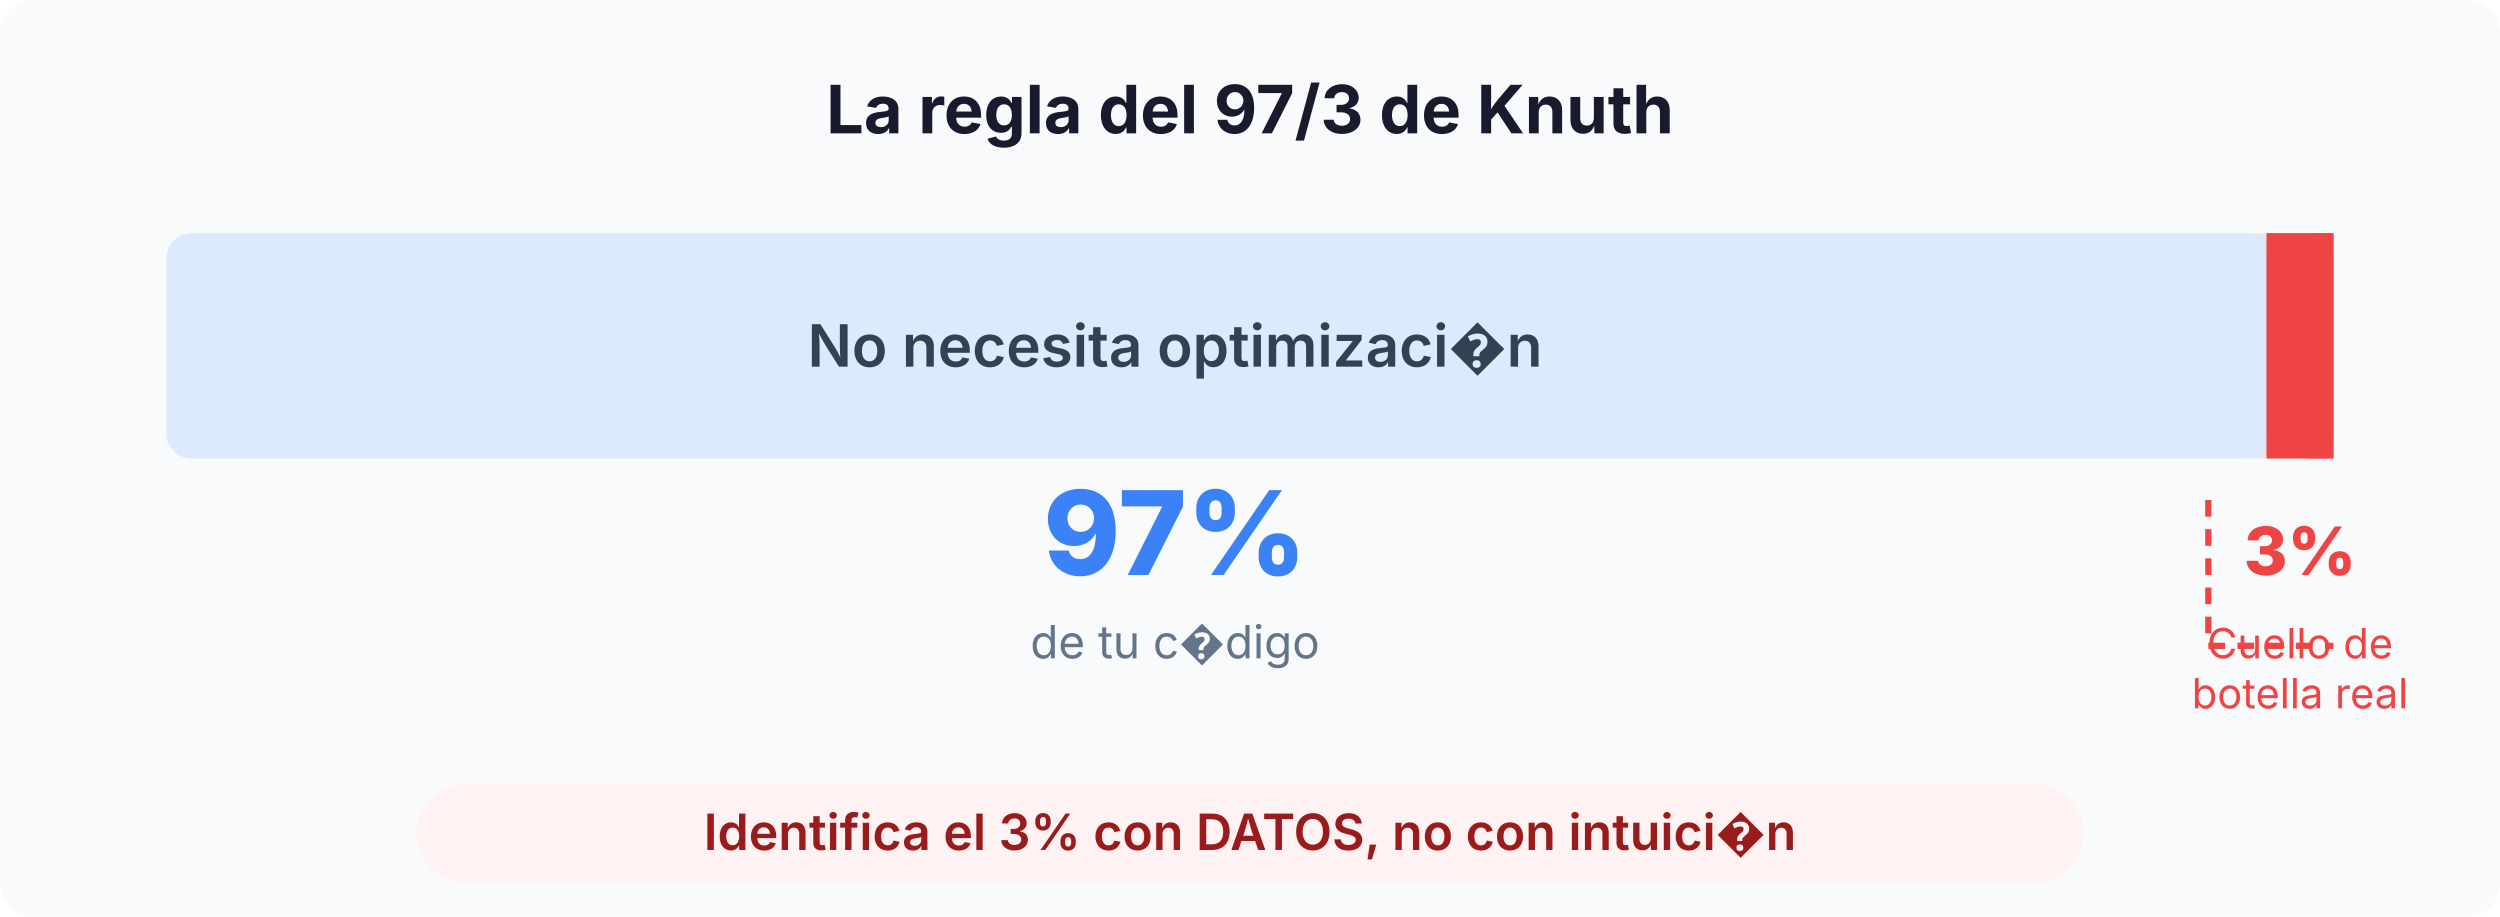
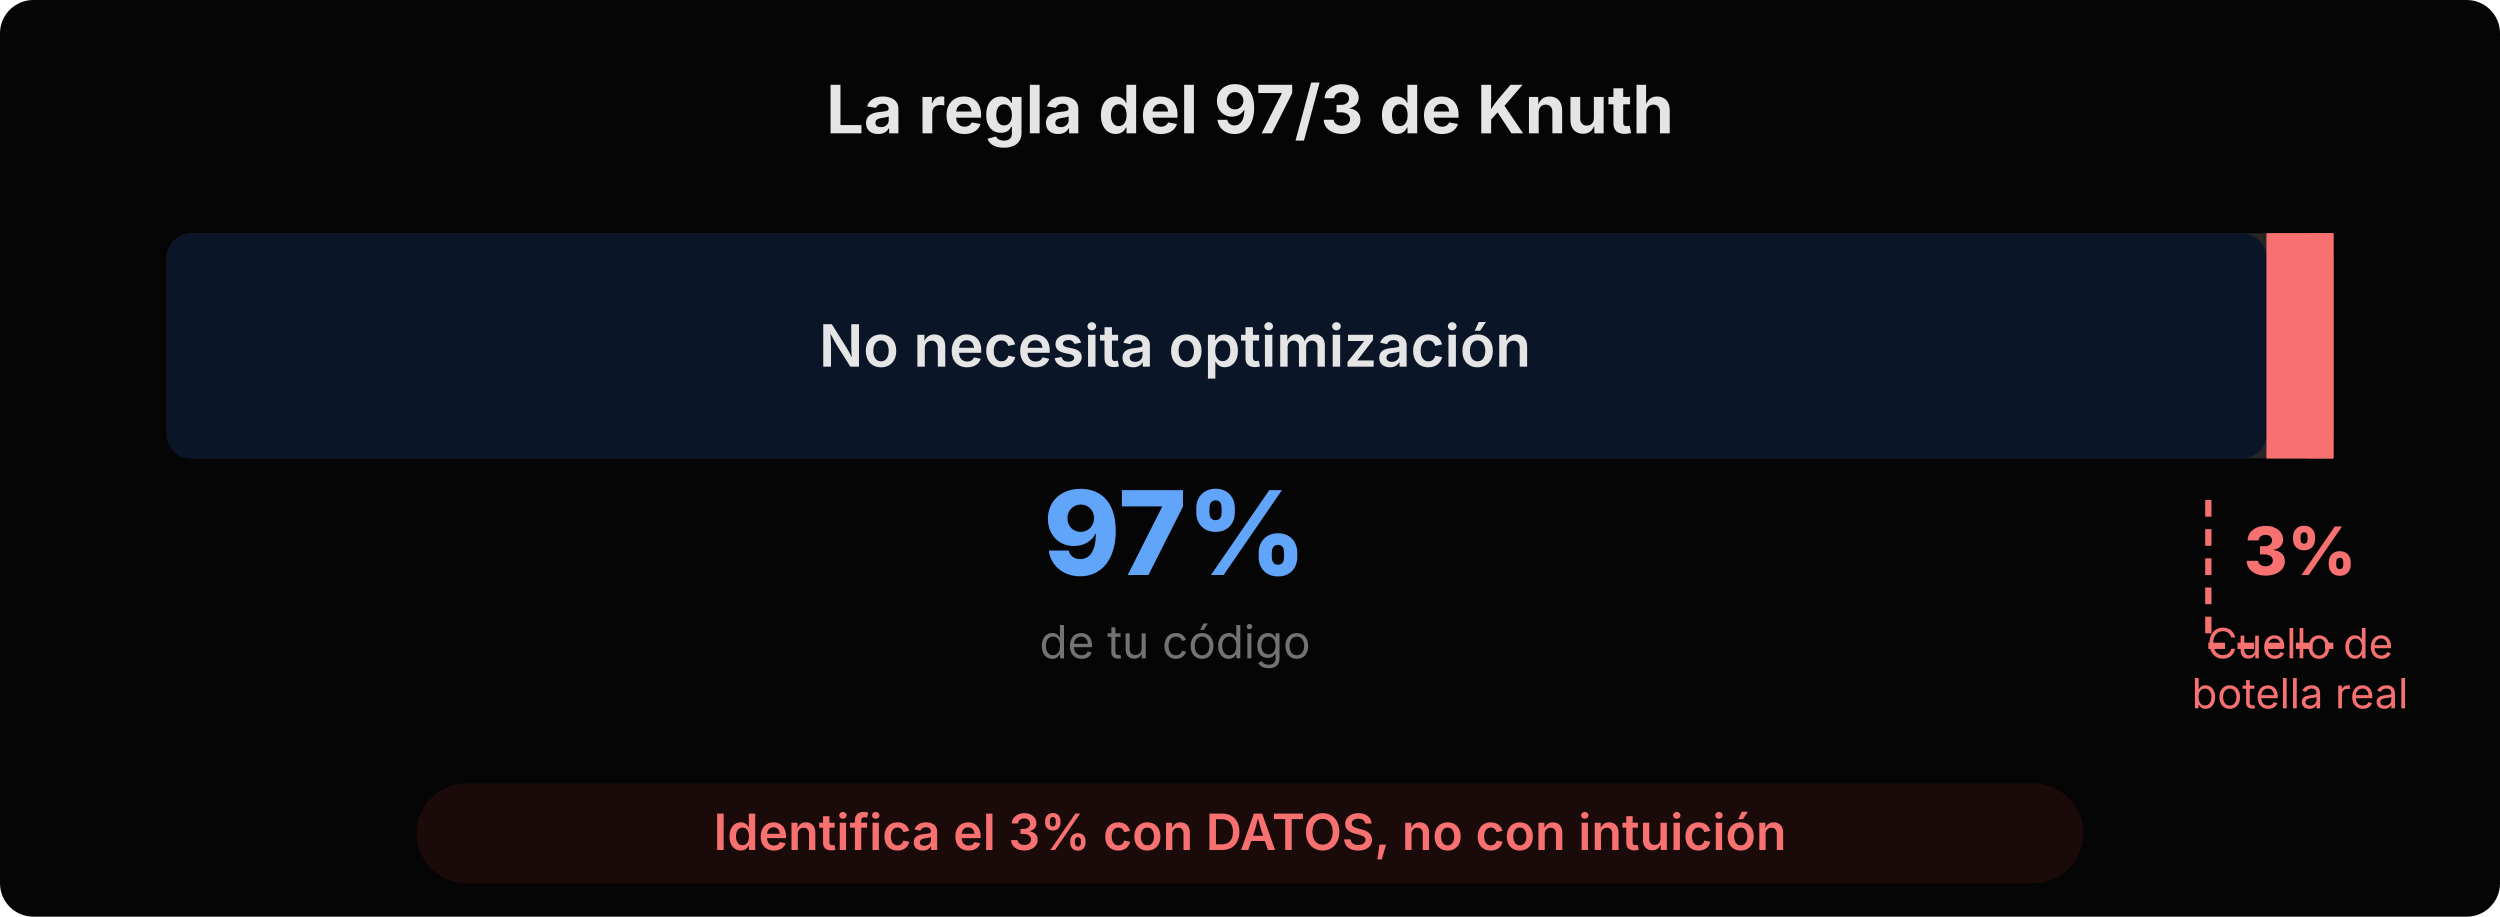
<svg xmlns="http://www.w3.org/2000/svg" width="600" height="220" viewBox="0 0 600 220">
-   <rect width="600" height="220" fill="#f8fafc" rx="8" />
-   <text x="300" y="32" text-anchor="middle" font-family="-apple-system, BlinkMacSystemFont, 'Segoe UI', sans-serif" font-size="16" font-weight="700" fill="#1a1a2e">La regla del 97/3 de Knuth</text>
-   <rect x="40" y="56" width="520" height="54" rx="6" fill="#e2e8f0" />
-   <rect x="40" y="56" width="504" height="54" rx="6" fill="#dbeafe" />
-   <text x="282" y="88" text-anchor="middle" font-family="-apple-system, BlinkMacSystemFont, 'Segoe UI', sans-serif" font-size="14" font-weight="600" fill="#334155">No necesita optimizaci�n</text>
-   <rect x="544" y="56" width="16" height="54" rx="0" fill="#ef4444" />
-   <rect x="544" y="56" width="16" height="54" fill="#ef4444" />
-   <rect x="554" y="56" width="6" height="54" rx="0 6 6 0" fill="#ef4444" />
-   <text x="282" y="138" text-anchor="middle" font-family="-apple-system, BlinkMacSystemFont, 'Segoe UI', sans-serif" font-size="28" font-weight="800" fill="#3b82f6">97%</text>
-   <text x="552" y="138" text-anchor="middle" font-family="-apple-system, BlinkMacSystemFont, 'Segoe UI', sans-serif" font-size="16" font-weight="800" fill="#ef4444">3%</text>
-   <line x1="530" y1="120" x2="530" y2="155" stroke="#ef4444" stroke-width="1.5" stroke-dasharray="4,3" />
-   <line x1="530" y1="155" x2="560" y2="155" stroke="#ef4444" stroke-width="1.5" stroke-dasharray="4,3" />
-   <text x="282" y="158" text-anchor="middle" font-family="-apple-system, BlinkMacSystemFont, 'Segoe UI', sans-serif" font-size="11" fill="#64748b">de tu c�digo</text>
-   <text x="552" y="158" text-anchor="middle" font-family="-apple-system, BlinkMacSystemFont, 'Segoe UI', sans-serif" font-size="10" fill="#ef4444">Cuello de</text>
-   <text x="552" y="170" text-anchor="middle" font-family="-apple-system, BlinkMacSystemFont, 'Segoe UI', sans-serif" font-size="10" fill="#ef4444">botella real</text>
-   <rect x="100" y="188" width="400" height="24" rx="12" fill="#fef2f2" />
-   <text x="300" y="204" text-anchor="middle" font-family="-apple-system, BlinkMacSystemFont, 'Segoe UI', sans-serif" font-size="12" font-weight="600" fill="#991b1b">Identifica el 3% con DATOS, no con intuici�n</text>
+   <rect width="600" height="220" fill="#050505" rx="8" />
+   <text x="300" y="32" text-anchor="middle" font-family="-apple-system, BlinkMacSystemFont, 'Segoe UI', sans-serif" font-size="16" font-weight="700" fill="#e5e5e5">La regla del 97/3 de Knuth</text>
+   <rect x="40" y="56" width="520" height="54" rx="6" fill="#262626" />
+   <rect x="40" y="56" width="504" height="54" rx="6" fill="#0a1628" />
+   <text x="282" y="88" text-anchor="middle" font-family="-apple-system, BlinkMacSystemFont, 'Segoe UI', sans-serif" font-size="14" font-weight="600" fill="#e5e5e5">No necesita optimización</text>
+   <rect x="544" y="56" width="16" height="54" rx="0" fill="#f87171" />
+   <rect x="544" y="56" width="16" height="54" fill="#f87171" />
+   <rect x="554" y="56" width="6" height="54" rx="0 6 6 0" fill="#f87171" />
+   <text x="282" y="138" text-anchor="middle" font-family="-apple-system, BlinkMacSystemFont, 'Segoe UI', sans-serif" font-size="28" font-weight="800" fill="#60a5fa">97%</text>
+   <text x="552" y="138" text-anchor="middle" font-family="-apple-system, BlinkMacSystemFont, 'Segoe UI', sans-serif" font-size="16" font-weight="800" fill="#f87171">3%</text>
+   <line x1="530" y1="120" x2="530" y2="155" stroke="#f87171" stroke-width="1.5" stroke-dasharray="4,3" />
+   <line x1="530" y1="155" x2="560" y2="155" stroke="#f87171" stroke-width="1.5" stroke-dasharray="4,3" />
+   <text x="282" y="158" text-anchor="middle" font-family="-apple-system, BlinkMacSystemFont, 'Segoe UI', sans-serif" font-size="11" fill="#737373">de tu código</text>
+   <text x="552" y="158" text-anchor="middle" font-family="-apple-system, BlinkMacSystemFont, 'Segoe UI', sans-serif" font-size="10" fill="#f87171">Cuello de</text>
+   <text x="552" y="170" text-anchor="middle" font-family="-apple-system, BlinkMacSystemFont, 'Segoe UI', sans-serif" font-size="10" fill="#f87171">botella real</text>
+   <rect x="100" y="188" width="400" height="24" rx="12" fill="#1a0a0a" />
+   <text x="300" y="204" text-anchor="middle" font-family="-apple-system, BlinkMacSystemFont, 'Segoe UI', sans-serif" font-size="12" font-weight="600" fill="#f87171">Identifica el 3% con DATOS, no con intuición</text>
</svg>
